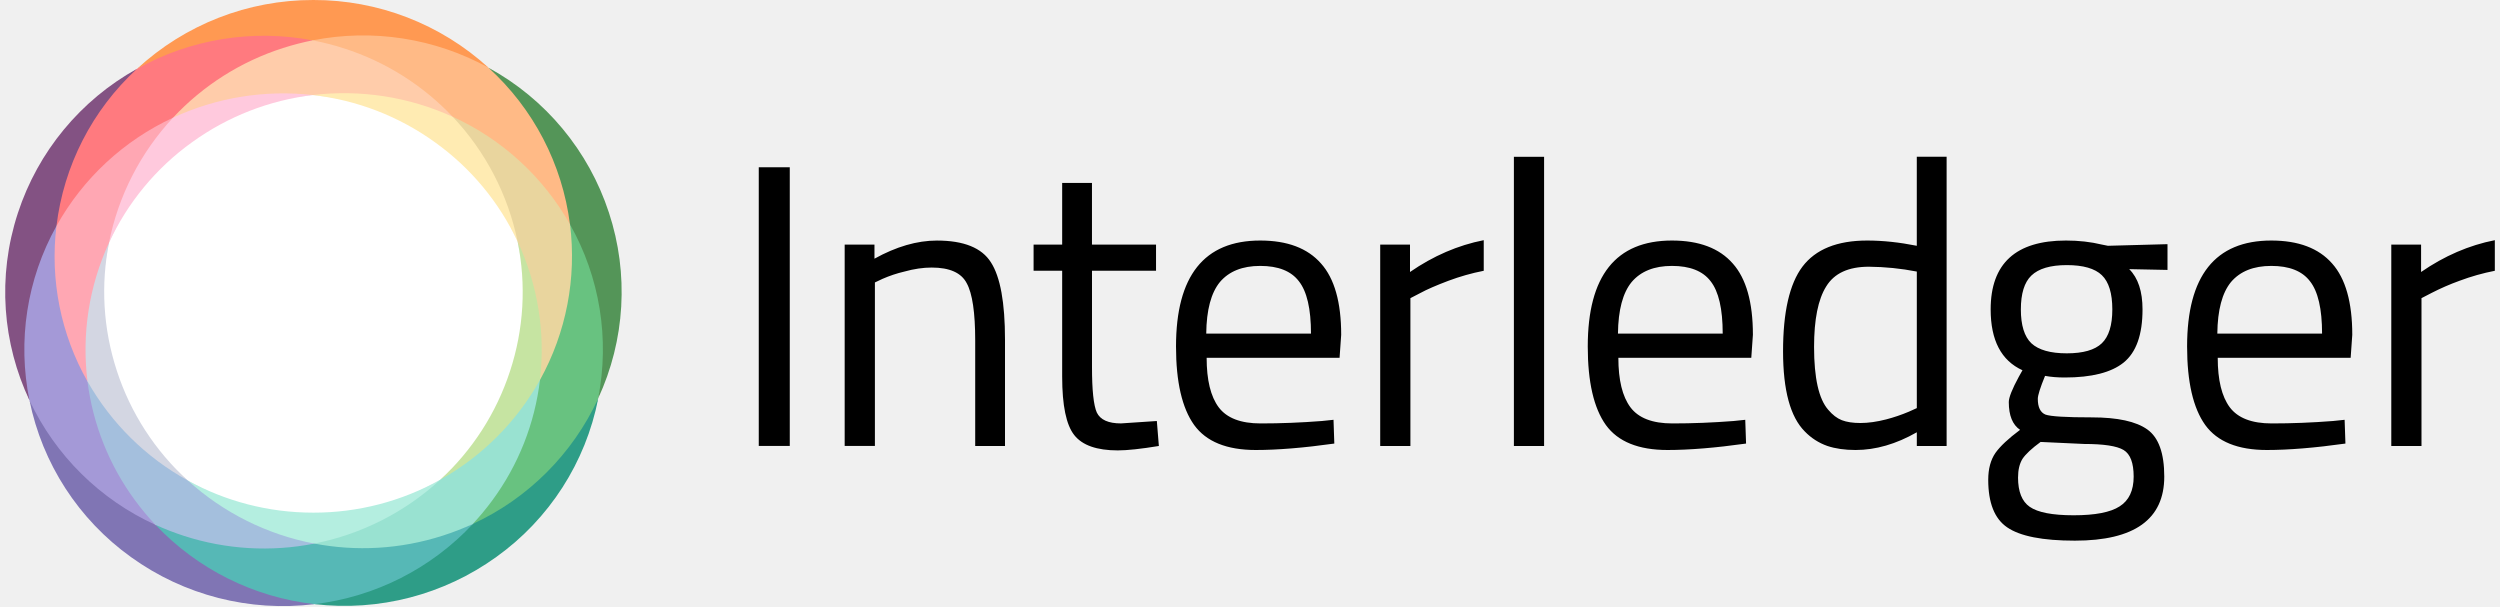
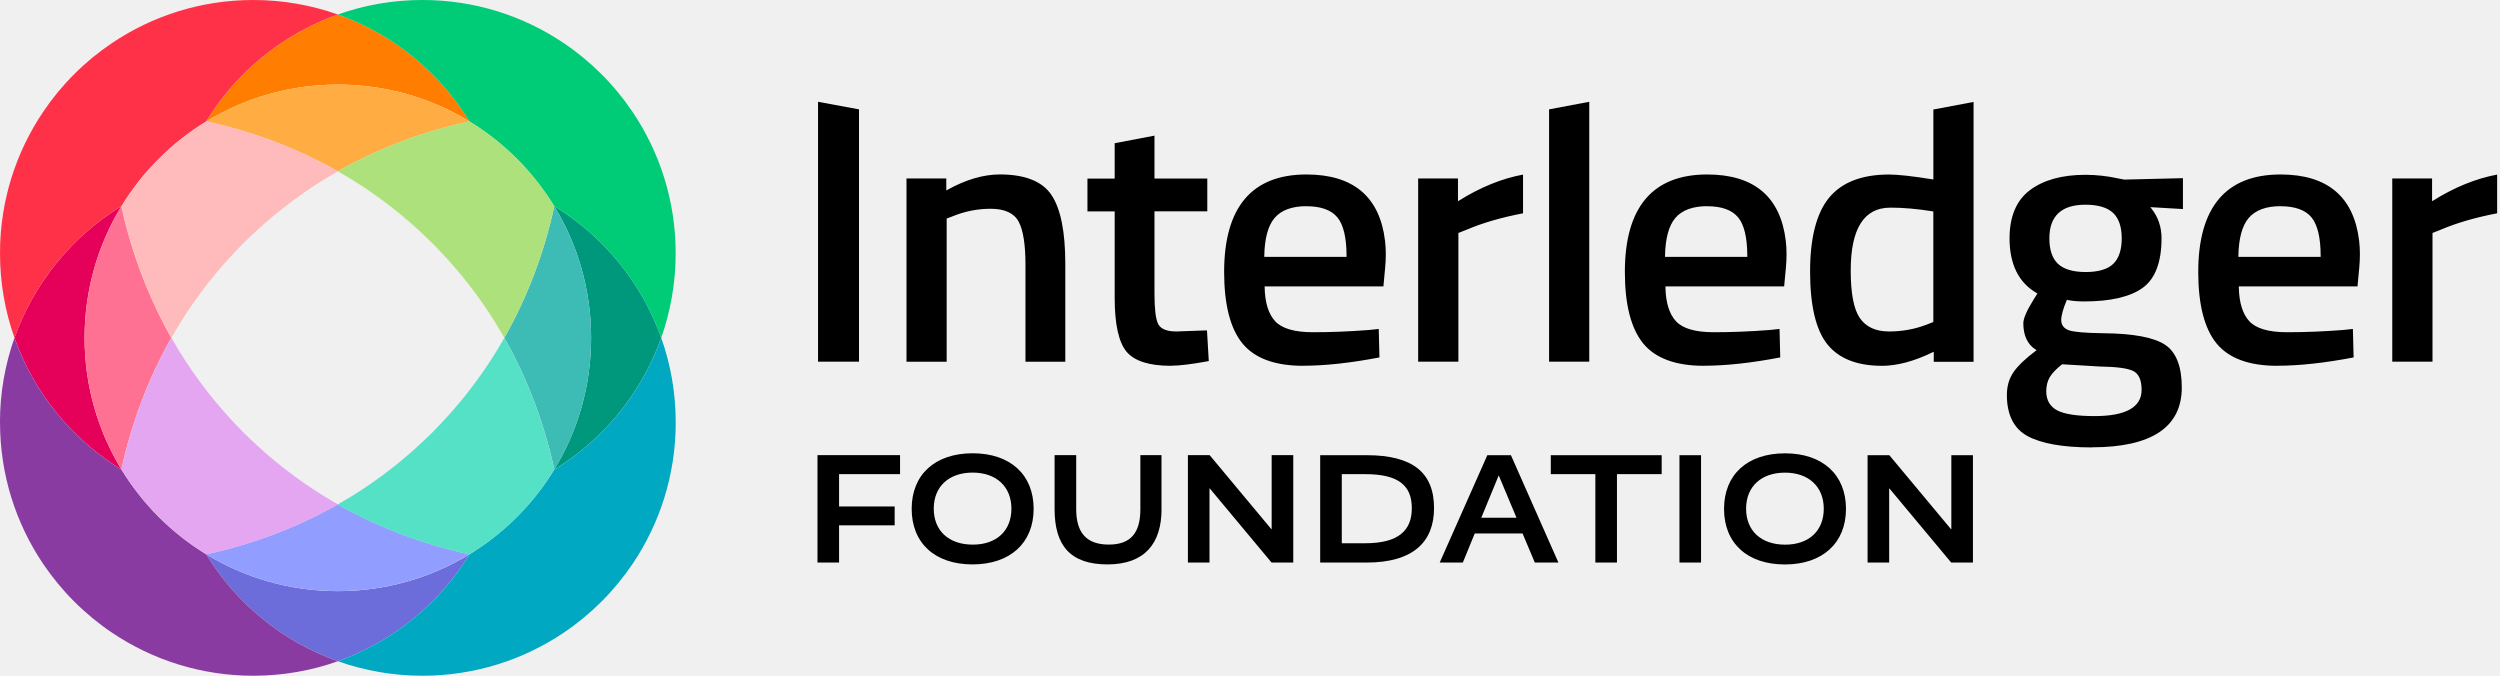
- <svg xmlns="http://www.w3.org/2000/svg" fill="none" viewBox="0 0 99 24">
-   <path fill="#fff" d="M20.497 14.868c.565-1.722.339-3.65 0-5.306-.71-1.514-1.599-3.11-3.058-4.161-1.48-1.065-3.357-1.444-5.052-1.637-1.672.201-3.49.486-4.949 1.536C5.96 6.365 5.025 8.078 4.316 9.615c-.323 1.638-.557 3.554 0 5.253.565 1.723 1.865 3.018 3.122 4.161 1.472.811 3.138 1.596 4.942 1.596 1.828 0 3.573-.798 5.059-1.629 1.233-1.137 2.5-2.428 3.058-4.127Z" />
-   <path fill="#B4EEE0" d="M12.408 20.301c-1.803 0-3.498-.462-4.97-1.272.056 1.143 2.293 2.498 5.008 2.498 2.716 0 4.826-1.665 4.992-2.531a10.275 10.275 0 0 1-5.03 1.305Z" />
-   <path fill="#D3D6E2" d="M7.438 19.03a10.096 10.096 0 0 1-2.808-4.337c-.557-1.7-.638-3.439-.314-5.077-.987.235-1.51 3.56-.85 5.492.66 1.93 2.99 4.343 3.972 3.922Z" />
-   <path fill="#FFC9DD" d="M7.61 5.629a10.255 10.255 0 0 1 4.776-1.865c-.813-.711-4.105-.185-5.534.896C5.423 5.742 3.74 8.603 4.315 9.616A10.117 10.117 0 0 1 7.61 5.629Z" />
-   <path fill="#FFEBB2" d="M12.387 3.764c1.748.198 3.416.843 4.843 1.874a10.113 10.113 0 0 1 3.266 3.924c.613-1.03-.755-3.752-2.57-4.938-1.814-1.186-5.077-1.495-5.54-.86Z" />
-   <path fill="#C6E4A2" d="M20.496 9.56a10.013 10.013 0 0 1-.301 5.144 10.098 10.098 0 0 1-2.758 4.291c1.402.134 3.348-1.712 3.946-3.948.597-2.235-.013-5.367-.887-5.486Z" />
-   <path fill="#A4BFDD" d="M3.467 15.107c-.598.748.159 3.896 2.693 5.678 2.534 1.782 5.732 1.394 6.288.742a10.336 10.336 0 0 1-5.009-2.498 10.253 10.253 0 0 1-3.972-3.922Z" />
-   <path fill="#99E2D1" d="M21.382 15.047a10.237 10.237 0 0 1-3.945 3.948 10.328 10.328 0 0 1-4.992 2.531c.67.808 4.311.4 6.282-.782 1.971-1.181 3.038-4.672 2.655-5.697Z" />
-   <path fill="#FFA7B3" d="M4.315 9.615A10.174 10.174 0 0 1 6.852 4.66C5.526 4.174 3.014 6.374 2.234 8.95c-.78 2.578-.153 5.529 1.232 6.155-.236-1.87.06-3.777.85-5.49Z" />
-   <path fill="#FCA" d="M12.385 3.764c1.89-.227 3.813.071 5.54.86.567-1.064-3.032-3.027-5.546-3.027-2.515 0-5.485 1.72-5.527 3.063 1.723-.8 3.644-1.111 5.533-.896Z" />
-   <path fill="#E9D59E" d="M21.382 15.047c1.197-.23 2.088-3.177 1.19-6.161-.898-2.985-3.676-4.57-4.646-4.263a10.167 10.167 0 0 1 2.57 4.938 10.12 10.12 0 0 1 .886 5.486Z" />
-   <path fill="#A499D7" d="M6.157 20.785c-.288-.305-.56-.63-.814-.977a10.055 10.055 0 0 1-1.878-4.701 10.03 10.03 0 0 1-1.23-6.155c-.961.265-2.12 4.078-1.068 6.903 1.05 2.826 4.099 5.089 4.99 4.93Z" />
-   <path fill="#56B8B6" d="M18.73 20.744c-.382.178-.779.333-1.19.465-1.704.55-3.448.63-5.092.317a10.28 10.28 0 0 1-5.159-.304c-.39-.126-.766-.273-1.129-.438.451 1.374 2.74 3.14 6.296 3.14s5.616-1.73 6.274-3.18Z" />
-   <path fill="#68C280" d="M22.573 8.885a10.112 10.112 0 0 1-1.19 6.162 10.04 10.04 0 0 1-1.887 4.767c-.241.328-.498.638-.77.929 1.647.106 4.073-1.694 4.96-4.963.887-3.27-.22-6.493-1.113-6.895Z" />
-   <path fill="#FF7A7F" d="M2.235 8.951A10.182 10.182 0 0 1 6.853 4.66a10.208 10.208 0 0 1 4.354-2.758c.39-.125.781-.226 1.173-.304-1.39-.688-4.787-.28-6.956 1.127-2.17 1.407-3.588 4.9-3.189 6.227Z" />
-   <path fill="#FFBA86" d="M12.379 1.598c.414.079.828.184 1.238.316a10.213 10.213 0 0 1 4.308 2.709 10.17 10.17 0 0 1 4.647 4.262c.627-1.184-1.275-4.744-3.231-6.207-1.956-1.462-5.505-1.733-6.962-1.08Z" />
-   <path fill="#835283" d="M2.236 8.951a10.09 10.09 0 0 1 3.19-6.227A10.134 10.134 0 0 0 .71 8.431c-.834 2.544-.6 5.178.457 7.423a10.046 10.046 0 0 1 1.068-6.903Z" />
-   <path fill="#8075B4" d="M6.159 20.785a10.17 10.17 0 0 1-4.991-4.93 10.108 10.108 0 0 0 4.02 6.206 10.28 10.28 0 0 0 7.267 1.863 10.255 10.255 0 0 1-6.296-3.14Z" />
-   <path fill="#2E9D87" d="M18.73 20.744a10.248 10.248 0 0 1-6.273 3.18 10.277 10.277 0 0 0 7.2-1.87 10.109 10.109 0 0 0 4.033-6.273 10.176 10.176 0 0 1-4.96 4.963Z" />
-   <path fill="#549558" d="M22.571 8.886a10.046 10.046 0 0 1 1.114 6.895 10.027 10.027 0 0 0 .428-7.362 10.133 10.133 0 0 0-4.773-5.74 10.092 10.092 0 0 1 3.231 6.207Z" />
-   <path fill="#FF9952" d="M12.381 1.598a10.299 10.299 0 0 1 6.962 1.081A10.257 10.257 0 0 0 12.409 0a10.26 10.26 0 0 0-6.983 2.726 10.294 10.294 0 0 1 6.955-1.127Z" />
-   <path fill="currentColor" d="M94.695 17.66V9.686h1.18v1.085c.926-.639 1.899-1.059 2.92-1.26v1.212a8.83 8.83 0 0 0-1.404.398 9.41 9.41 0 0 0-1.1.479l-.4.207v5.855h-1.196ZM92.384 16.672l.463-.048.032.941c-1.213.17-2.25.255-3.111.255-1.149 0-1.962-.33-2.44-.989-.48-.67-.719-1.707-.719-3.11 0-2.797 1.112-4.196 3.334-4.196 1.074 0 1.877.303 2.41.91.53.595.797 1.536.797 2.823l-.064.91h-5.264c0 .882.16 1.536.478 1.962.32.425.872.638 1.66.638.797 0 1.605-.032 2.424-.096Zm-.43-3.462c0-.978-.16-1.67-.48-2.074-.308-.404-.818-.606-1.53-.606-.703 0-1.234.213-1.596.638-.35.426-.532 1.106-.542 2.042h4.147ZM82.164 21.41c-1.276 0-2.17-.176-2.68-.527-.5-.34-.75-.968-.75-1.882 0-.436.096-.792.288-1.069.19-.266.515-.569.973-.91-.298-.201-.447-.568-.447-1.1 0-.18.133-.516.399-1.005l.143-.255c-.84-.383-1.26-1.186-1.26-2.409 0-1.818.994-2.728 2.983-2.728.51 0 .984.054 1.42.16l.24.048 2.36-.064v1.02l-1.516-.031c.352.35.527.883.527 1.595 0 1-.25 1.702-.75 2.106-.489.393-1.265.59-2.329.59-.287 0-.547-.021-.781-.064-.192.468-.287.771-.287.91 0 .33.1.536.302.622.203.074.814.111 1.835.111 1.02 0 1.755.16 2.201.479.447.319.67.941.67 1.866 0 1.691-1.18 2.537-3.541 2.537Zm-2.25-2.505c0 .564.155.952.463 1.165.32.223.899.335 1.74.335.85 0 1.456-.117 1.818-.351.372-.234.558-.628.558-1.18 0-.543-.133-.894-.399-1.054-.266-.16-.787-.239-1.563-.239l-1.723-.08c-.35.256-.59.479-.718.67-.117.192-.175.436-.175.734Zm.112-6.652c0 .628.139 1.074.415 1.34.287.266.755.399 1.404.399.649 0 1.111-.133 1.388-.399.276-.266.415-.712.415-1.34 0-.638-.139-1.09-.415-1.356-.277-.266-.74-.399-1.388-.399-.649 0-1.117.139-1.404.415-.276.266-.415.713-.415 1.34ZM77.086 6.207v11.454h-1.18v-.543c-.82.468-1.628.702-2.425.702-.426 0-.798-.053-1.117-.16a2.29 2.29 0 0 1-.893-.573c-.575-.575-.862-1.633-.862-3.175 0-1.553.256-2.67.766-3.35.521-.691 1.377-1.037 2.568-1.037.617 0 1.271.07 1.962.208V6.207h1.18Zm-4.69 10.018c.17.202.35.34.542.415.192.074.436.111.734.111.309 0 .649-.047 1.021-.143a6.53 6.53 0 0 0 .893-.303l.32-.144v-5.407a10.343 10.343 0 0 0-1.899-.192c-.808 0-1.372.26-1.69.782-.32.51-.48 1.308-.48 2.393 0 1.233.187 2.063.559 2.488ZM68.65 16.672l.462-.048.032.941c-1.212.17-2.25.255-3.11.255-1.15 0-1.963-.33-2.441-.989-.479-.67-.718-1.707-.718-3.11 0-2.797 1.111-4.196 3.334-4.196 1.074 0 1.877.303 2.409.91.531.595.797 1.536.797 2.823l-.064.91h-5.264c0 .882.16 1.536.479 1.962.319.425.872.638 1.659.638.797 0 1.606-.032 2.425-.096Zm-.431-3.462c0-.978-.16-1.67-.479-2.074-.308-.404-.819-.606-1.531-.606-.702 0-1.234.213-1.595.638-.351.426-.532 1.106-.543 2.042h4.148ZM59.95 17.66V6.208h1.196v11.454h-1.197ZM54.656 17.66V9.686h1.18v1.085c.926-.639 1.899-1.059 2.92-1.26v1.212a8.83 8.83 0 0 0-1.404.398c-.478.181-.845.34-1.1.479l-.4.207v5.855h-1.196ZM52.345 16.672l.462-.048.032.941c-1.212.17-2.249.255-3.11.255-1.149 0-1.962-.33-2.44-.989-.48-.67-.719-1.707-.719-3.11 0-2.797 1.112-4.196 3.334-4.196 1.074 0 1.877.303 2.409.91.532.595.798 1.536.798 2.823l-.064.91h-5.264c0 .882.16 1.536.478 1.962.32.425.872.638 1.66.638.797 0 1.605-.032 2.424-.096Zm-.43-3.462c0-.978-.16-1.67-.48-2.074-.308-.404-.818-.606-1.53-.606-.703 0-1.234.213-1.596.638-.35.426-.532 1.106-.542 2.042h4.147ZM45.78 10.722h-2.537v3.812c0 .915.063 1.516.191 1.803.138.287.457.43.957.43l1.42-.095.08.989c-.713.117-1.255.175-1.627.175-.83 0-1.404-.202-1.723-.606-.32-.404-.479-1.175-.479-2.313v-4.195H40.93V9.685h1.132v-2.44h1.18v2.44h2.537v1.037ZM34.646 17.66h-1.197V9.686h1.18v.558c.862-.478 1.686-.718 2.473-.718 1.064 0 1.776.288 2.138.862.372.574.558 1.595.558 3.063v4.21h-1.18v-4.178c0-1.106-.112-1.862-.335-2.266-.213-.414-.676-.622-1.388-.622-.34 0-.702.053-1.085.16a5.03 5.03 0 0 0-.861.287l-.303.143v6.477ZM30.047 17.66V6.623h1.228V17.66h-1.228Z" />
+ <svg xmlns="http://www.w3.org/2000/svg" fill="none" viewBox="0 0 148 40">
+   <path fill="#FF334B" d="M32.809 27.802C32.809 27.802 32.814 27.799 32.817 27.797V27.791C32.817 27.794 32.811 27.799 32.809 27.802Z" />
+   <path fill="#FF334B" d="M32.809 12.198C32.809 12.198 32.814 12.206 32.817 12.209V12.204C32.814 12.204 32.811 12.201 32.809 12.198Z" />
+   <path fill="#FF334B" d="M7.184 27.797C7.184 27.797 7.189 27.799 7.192 27.802C7.192 27.799 7.186 27.794 7.184 27.791V27.797Z" />
+   <path fill="#FF334B" d="M7.186 12.209C7.186 12.209 7.191 12.201 7.194 12.198C7.191 12.198 7.188 12.201 7.186 12.204V12.209Z" />
+   <path fill="#FF7D00" d="M20.002 5.007C22.855 5.007 25.523 5.803 27.792 7.186H27.797C26.016 4.273 23.267 2.015 20.002 0.858C16.734 2.015 13.988 4.273 12.207 7.186H12.213C14.482 5.803 17.149 5.007 20.002 5.007Z" />
+   <path fill="#FFAD42" d="M27.79 7.186C25.521 5.803 22.854 5.007 20 5.007C17.147 5.007 14.48 5.803 12.211 7.186C14.954 7.784 17.576 8.769 20 10.143C22.425 8.769 25.047 7.784 27.79 7.186Z" />
+   <path fill="#00987D" d="M34.995 20.001C34.995 22.855 34.199 25.522 32.816 27.791V27.797C35.729 26.016 37.987 23.267 39.144 20.001C37.987 16.733 35.729 13.987 32.816 12.206V12.212C34.199 14.481 34.995 17.148 34.995 20.001Z" />
+   <path fill="#3DBBB5" d="M32.815 27.791C34.198 25.522 34.994 22.855 34.994 20.001C34.994 17.148 34.198 14.481 32.815 12.212C32.217 14.955 31.232 17.577 29.857 20.001C31.232 22.426 32.217 25.048 32.815 27.791Z" />
+   <path fill="#00CB76" d="M37.451 6.63C36.367 5.021 34.979 3.632 33.37 2.549C30.982 0.94 28.104 0 25.005 0C23.249 0 21.564 0.302 19.998 0.858C23.266 2.015 26.012 4.273 27.793 7.185C27.793 7.188 27.796 7.191 27.799 7.194C29.839 8.439 31.558 10.16 32.806 12.201C32.808 12.201 32.811 12.204 32.814 12.206C35.727 13.987 37.984 16.736 39.142 20.001C39.695 18.435 39.999 16.75 39.999 14.995C39.999 11.896 39.06 9.02 37.451 6.63Z" />
+   <path fill="#FF334B" d="M27.802 7.194C27.802 7.194 27.799 7.188 27.797 7.185C27.797 7.185 27.794 7.185 27.791 7.185C27.794 7.185 27.799 7.191 27.802 7.194Z" />
+   <path fill="#ADE17C" d="M32.809 12.198C31.565 10.157 29.843 8.439 27.803 7.191C27.8 7.191 27.794 7.185 27.791 7.183C25.048 7.781 22.426 8.766 20.002 10.14C20.267 10.293 20.532 10.448 20.795 10.609C22.384 11.585 23.88 12.742 25.26 14.072C25.488 14.286 25.711 14.509 25.926 14.738C27.258 16.118 28.412 17.614 29.389 19.203C29.55 19.465 29.705 19.728 29.857 19.996C31.232 17.571 32.217 14.95 32.815 12.206C32.815 12.203 32.809 12.198 32.807 12.195L32.809 12.198Z" />
+   <path fill="#E50059" d="M5.006 20.001C5.006 17.148 5.802 14.481 7.185 12.212V12.206C4.272 13.987 2.015 16.736 0.857 20.001C2.015 23.27 4.272 26.016 7.185 27.797V27.791C5.802 25.522 5.006 22.855 5.006 20.001Z" />
+   <path fill="#FF7193" d="M7.185 12.209C5.802 14.478 5.006 17.145 5.006 19.999C5.006 22.852 5.802 25.519 7.185 27.788C7.783 25.045 8.768 22.423 10.142 19.999C8.768 17.574 7.783 14.952 7.185 12.209Z" />
+   <path fill="#6D6CDB" d="M20.002 34.996C17.149 34.996 14.482 34.2 12.213 32.817C12.213 32.817 12.21 32.817 12.207 32.817C13.988 35.73 16.737 37.988 20.002 39.145C23.27 37.988 26.016 35.73 27.797 32.817H27.792C25.523 34.2 22.855 34.996 20.002 34.996Z" />
+   <path fill="#929EFF" d="M12.209 32.815C14.478 34.197 17.145 34.993 19.998 34.993C22.852 34.993 25.519 34.197 27.788 32.815C25.045 32.216 22.423 31.231 19.998 29.857C17.574 31.231 14.952 32.216 12.209 32.815Z" />
+   <path fill="#893BA1" d="M12.204 32.817C12.204 32.817 12.201 32.812 12.199 32.809C10.158 31.564 8.439 29.843 7.192 27.802C7.189 27.802 7.186 27.799 7.184 27.797C4.271 26.016 2.013 23.267 0.856 20.002C0.303 21.568 -0.002 23.253 -0.002 25.008H0.001C0.001 28.107 0.941 30.983 2.549 33.373C3.633 34.982 5.022 36.371 6.63 37.454C9.021 39.063 11.9 40.003 14.996 40.003C16.751 40.003 18.436 39.701 20.002 39.145C16.734 37.988 13.988 35.73 12.207 32.817H12.204Z" />
+   <path fill="#FF334B" d="M12.197 32.809C12.197 32.809 12.2 32.815 12.203 32.817H12.209C12.206 32.817 12.2 32.812 12.197 32.809Z" />
+   <path fill="#E4A6F0" d="M19.209 29.388C17.621 28.412 16.125 27.258 14.748 25.928C14.516 25.711 14.293 25.488 14.076 25.256C12.746 23.876 11.592 22.384 10.616 20.794C10.455 20.532 10.3 20.27 10.147 20.002C8.773 22.426 7.788 25.048 7.189 27.791C7.189 27.794 7.195 27.799 7.198 27.802C8.443 29.843 10.164 31.561 12.205 32.809C12.207 32.809 12.213 32.815 12.216 32.817C14.959 32.219 17.584 31.234 20.005 29.86C19.74 29.707 19.475 29.552 19.212 29.391L19.209 29.388Z" />
+   <path fill="#FF3148" d="M14.995 0C11.896 0 9.02 0.94 6.63 2.549C5.021 3.632 3.632 5.021 2.549 6.63C0.94 9.02 0 11.896 0 14.995C0 16.75 0.302 18.435 0.858 20.001C2.015 16.733 4.273 13.987 7.185 12.206C7.188 12.206 7.191 12.204 7.194 12.201C8.439 10.16 10.16 8.441 12.201 7.194C12.201 7.191 12.204 7.188 12.206 7.185C13.987 4.273 16.736 2.015 20.001 0.858C18.435 0.305 16.75 0 14.995 0Z" />
+   <path fill="#FF334B" d="M12.213 7.185H12.207C12.207 7.188 12.204 7.191 12.201 7.194C12.204 7.194 12.21 7.188 12.213 7.185Z" />
+   <path fill="#FFBABB" d="M12.212 7.185C12.212 7.185 12.204 7.191 12.201 7.194C10.16 8.439 8.441 10.16 7.194 12.201C7.194 12.203 7.188 12.209 7.186 12.212C7.784 14.955 8.769 17.577 10.143 20.001C10.296 19.736 10.451 19.471 10.612 19.208C11.588 17.619 12.743 16.123 14.075 14.743C14.292 14.512 14.515 14.289 14.744 14.075C16.124 12.745 17.619 11.591 19.208 10.612C19.471 10.451 19.733 10.296 20.002 10.143C17.577 8.769 14.955 7.784 12.212 7.185Z" />
+   <path fill="#00A8C2" d="M39.145 20.002C37.988 23.27 35.73 26.016 32.818 27.797C32.815 27.797 32.812 27.799 32.809 27.802C31.565 29.843 29.843 31.561 27.803 32.809C27.803 32.812 27.8 32.815 27.797 32.817C26.016 35.73 23.267 37.988 20.002 39.145C21.568 39.698 23.253 40.003 25.009 40.003C28.108 40.003 30.983 39.063 33.374 37.454C34.983 36.371 36.371 34.982 37.455 33.373C39.064 30.983 40.003 28.104 40.003 25.008C40.003 23.253 39.701 21.568 39.145 20.002Z" />
+   <path fill="#FF334B" d="M27.791 32.815H27.797C27.797 32.812 27.799 32.809 27.802 32.806C27.799 32.806 27.794 32.812 27.791 32.815Z" />
+   <path fill="#54E1C6" d="M29.857 20.002C29.705 20.27 29.549 20.532 29.389 20.794C28.412 22.384 27.258 23.879 25.926 25.259C25.708 25.491 25.485 25.714 25.254 25.931C23.874 27.26 22.381 28.415 20.789 29.394C20.527 29.555 20.264 29.71 19.996 29.863C22.42 31.237 25.042 32.222 27.786 32.82C27.788 32.82 27.794 32.815 27.797 32.812C29.837 31.567 31.556 29.846 32.803 27.805C32.803 27.802 32.809 27.797 32.812 27.794C32.214 25.05 31.229 22.429 29.854 20.004L29.857 20.002Z" />
+   <path fill="currentColor" d="M53.283 28.067H49.673V29.984H52.964V31.099H49.673V33.3H48.395V26.944H53.283V28.067ZM59.876 30.114C59.876 31.423 58.995 32.242 57.59 32.242C56.184 32.242 55.278 31.432 55.278 30.114C55.278 28.796 56.184 27.977 57.581 27.977C58.978 27.977 59.876 28.807 59.876 30.114ZM61.191 30.122C61.191 28.104 59.813 26.834 57.581 26.834C55.349 26.834 53.971 28.101 53.971 30.122C53.971 32.143 55.34 33.413 57.572 33.413C59.805 33.413 61.191 32.14 61.191 30.122ZM68.76 30.142V26.944H67.51V30.139C67.51 31.53 66.957 32.239 65.641 32.239C64.326 32.239 63.711 31.547 63.711 30.139V26.944H62.432V30.142C62.432 32.278 63.347 33.413 65.562 33.413C67.778 33.413 68.763 32.16 68.763 30.142H68.76ZM76.561 26.944H75.282V31.327H75.265L71.611 26.944H70.324V33.3H71.602V28.917H71.619L75.274 33.3H76.561V26.944ZM83.58 30.085C83.58 31.403 82.79 32.16 80.831 32.16H79.434V28.07H80.831C82.826 28.07 83.58 28.77 83.58 30.088V30.085ZM84.895 30.077C84.895 27.986 83.642 26.947 80.904 26.947H78.155V33.303H80.904C83.662 33.303 84.895 32.078 84.895 30.077ZM88.733 28.163L89.777 30.65H87.692L88.716 28.163H88.736H88.733ZM92.258 33.303L89.447 26.947H88.05L85.231 33.303H86.6L87.305 31.581H90.136L90.861 33.303H92.258ZM98.371 28.07V26.947H91.807V28.07H94.445V33.303H95.724V28.07H98.371ZM100.702 26.947H99.424V33.303H100.702V26.947ZM107.967 30.116C107.967 31.426 107.086 32.244 105.681 32.244C104.275 32.244 103.369 31.434 103.369 30.116C103.369 28.798 104.275 27.98 105.672 27.98C107.069 27.98 107.967 28.81 107.967 30.116ZM109.282 30.125C109.282 28.107 107.905 26.837 105.672 26.837C103.44 26.837 102.063 28.104 102.063 30.125C102.063 32.146 103.432 33.416 105.664 33.416C107.896 33.416 109.282 32.143 109.282 30.125ZM116.798 26.947H115.519V31.33H115.502L111.848 26.947H110.561V33.303H111.839V28.92H111.856L115.511 33.303H116.798V26.947ZM123.837 26.487C122.129 26.487 120.851 26.261 120.029 25.815C119.219 25.375 118.807 24.556 118.807 23.383C118.807 22.855 118.943 22.398 119.208 22.019C119.476 21.638 119.914 21.221 120.512 20.772L120.566 20.732L120.509 20.696C120.027 20.385 119.781 19.86 119.781 19.138C119.781 18.855 119.984 18.387 120.385 17.741L120.614 17.374L120.574 17.351C119.507 16.736 118.965 15.647 118.965 14.108C118.965 12.819 119.372 11.859 120.17 11.258C120.975 10.654 122.078 10.349 123.453 10.349C124.11 10.349 124.771 10.423 125.414 10.566L125.756 10.632L129.23 10.547V12.376L127.297 12.263L127.362 12.342C127.762 12.841 127.963 13.437 127.963 14.106C127.963 15.514 127.59 16.496 126.859 17.032C126.123 17.571 124.954 17.845 123.385 17.845C122.996 17.845 122.665 17.817 122.397 17.758L122.361 17.749L122.346 17.783C122.135 18.283 122.025 18.675 122.025 18.949C122.025 19.239 122.177 19.44 122.473 19.55C122.761 19.654 123.43 19.713 124.517 19.728C126.298 19.742 127.531 19.976 128.186 20.419C128.835 20.859 129.162 21.709 129.162 22.939C129.162 25.29 127.37 26.481 123.837 26.481V26.487ZM122.064 21.576C121.728 21.841 121.488 22.093 121.35 22.321C121.212 22.553 121.138 22.838 121.138 23.165C121.138 23.69 121.361 24.074 121.799 24.3C122.225 24.52 122.964 24.633 123.995 24.633C125.843 24.633 126.783 24.111 126.783 23.078C126.783 22.493 126.611 22.115 126.269 21.954C125.939 21.799 125.282 21.712 124.314 21.698L122.078 21.565L122.064 21.576ZM123.453 12.119C122.039 12.119 121.322 12.788 121.322 14.111C121.322 14.791 121.494 15.3 121.836 15.621C122.174 15.94 122.727 16.104 123.475 16.104C124.223 16.104 124.774 15.94 125.104 15.621C125.437 15.3 125.606 14.791 125.606 14.111C125.606 13.431 125.434 12.923 125.092 12.601C124.754 12.283 124.201 12.119 123.453 12.119ZM134.804 21.655C133.15 21.655 131.945 21.212 131.225 20.337C130.503 19.459 130.136 18.034 130.136 16.101C130.136 12.271 131.776 10.329 135.007 10.329C137.787 10.329 139.348 11.648 139.661 14.255C139.723 14.78 139.717 15.311 139.669 15.836L139.565 16.953H132.538V16.998C132.555 17.91 132.763 18.59 133.161 19.019C133.562 19.451 134.313 19.668 135.394 19.668C136.475 19.668 137.578 19.623 138.704 19.536L139.291 19.474L139.334 21.159C137.637 21.486 136.113 21.652 134.804 21.652V21.655ZM135.007 12.206C134.152 12.206 133.52 12.441 133.125 12.901C132.735 13.358 132.529 14.12 132.512 15.161V15.206H137.383V15.161C137.383 14.077 137.2 13.307 136.842 12.87C136.48 12.429 135.862 12.209 135.004 12.209L135.007 12.206ZM111.396 21.655C109.937 21.655 108.856 21.226 108.179 20.382C107.501 19.536 107.157 18.088 107.157 16.081C107.157 14.075 107.538 12.599 108.292 11.693C109.042 10.79 110.23 10.332 111.825 10.332C112.361 10.332 113.228 10.428 114.402 10.617L114.455 10.626V6.483L116.835 6.034V21.418H114.478V20.823L114.413 20.854C113.321 21.387 112.308 21.658 111.396 21.658V21.655ZM111.896 12.294C110.346 12.294 109.562 13.544 109.562 16.014C109.562 17.36 109.742 18.305 110.101 18.827C110.462 19.355 111.043 19.623 111.825 19.623C112.607 19.623 113.341 19.491 114.038 19.225L114.453 19.062V12.517L114.413 12.511C113.507 12.364 112.658 12.291 111.89 12.291L111.896 12.294ZM100.86 21.655C99.207 21.655 98.001 21.212 97.282 20.337C96.559 19.459 96.192 18.034 96.192 16.101C96.192 12.271 97.832 10.329 101.064 10.329C103.844 10.329 105.404 11.648 105.718 14.255C105.78 14.78 105.774 15.311 105.726 15.836L105.622 16.953H98.594V16.998C98.611 17.91 98.82 18.59 99.218 19.019C99.619 19.451 100.369 19.668 101.45 19.668C102.531 19.668 103.635 19.623 104.761 19.536L105.348 19.474L105.39 21.159C103.694 21.486 102.17 21.652 100.86 21.652V21.655ZM101.064 12.206C100.209 12.206 99.576 12.441 99.181 12.901C98.792 13.358 98.586 14.12 98.569 15.161V15.206H103.44V15.161C103.44 14.077 103.257 13.304 102.898 12.87C102.534 12.429 101.919 12.209 101.061 12.209L101.064 12.206ZM77.136 21.655C75.483 21.655 74.278 21.212 73.558 20.337C72.835 19.459 72.469 18.034 72.469 16.101C72.469 12.271 74.108 10.329 77.34 10.329C80.12 10.329 81.68 11.648 81.994 14.255C82.056 14.78 82.05 15.311 82.002 15.836L81.898 16.953H74.867V16.998C74.882 17.91 75.093 18.59 75.491 19.019C75.892 19.451 76.643 19.668 77.724 19.668C78.805 19.668 79.908 19.623 81.034 19.536L81.621 19.474L81.663 21.159C79.967 21.486 78.443 21.652 77.134 21.652L77.136 21.655ZM77.34 12.206C76.485 12.206 75.852 12.441 75.457 12.901C75.068 13.358 74.862 14.12 74.845 15.161V15.206H79.716V15.161C79.716 14.077 79.533 13.304 79.174 12.87C78.81 12.429 78.195 12.209 77.337 12.209L77.34 12.206ZM69.296 21.655C68.032 21.655 67.157 21.373 66.691 20.82C66.226 20.261 65.989 19.191 65.989 17.634V12.514H64.377V10.572H65.989V8.478L68.345 8.029V10.569H71.472V12.511H68.345V17.368C68.345 18.274 68.413 18.858 68.554 19.16C68.698 19.468 69.062 19.623 69.638 19.623L71.453 19.558L71.56 21.376C70.572 21.559 69.813 21.652 69.296 21.652V21.655ZM141.622 21.415V10.564H143.979V11.913L144.05 11.87C145.306 11.086 146.576 10.569 147.831 10.335V12.627C146.55 12.872 145.438 13.197 144.529 13.584L144.004 13.792V21.41H141.625L141.622 21.415ZM91.705 21.415V6.474L94.084 6.026V21.41H91.705V21.415ZM83.955 21.415V10.564H86.312V11.913L86.382 11.87C87.638 11.086 88.908 10.569 90.164 10.335V12.627C88.883 12.872 87.771 13.197 86.862 13.584L86.337 13.792V21.41H83.958L83.955 21.415ZM60.708 21.415V15.664C60.708 14.481 60.573 13.629 60.307 13.126C60.036 12.618 59.478 12.359 58.648 12.359C57.874 12.359 57.124 12.508 56.41 12.799L56.043 12.94V21.413H53.664V10.564H56.02V11.275L56.088 11.238C57.177 10.632 58.224 10.327 59.193 10.327C60.68 10.327 61.707 10.736 62.246 11.543C62.791 12.356 63.065 13.719 63.065 15.596V21.413H60.708V21.415ZM48.428 21.415V6.026L50.853 6.474V21.41H48.428V21.415Z" />
</svg>
